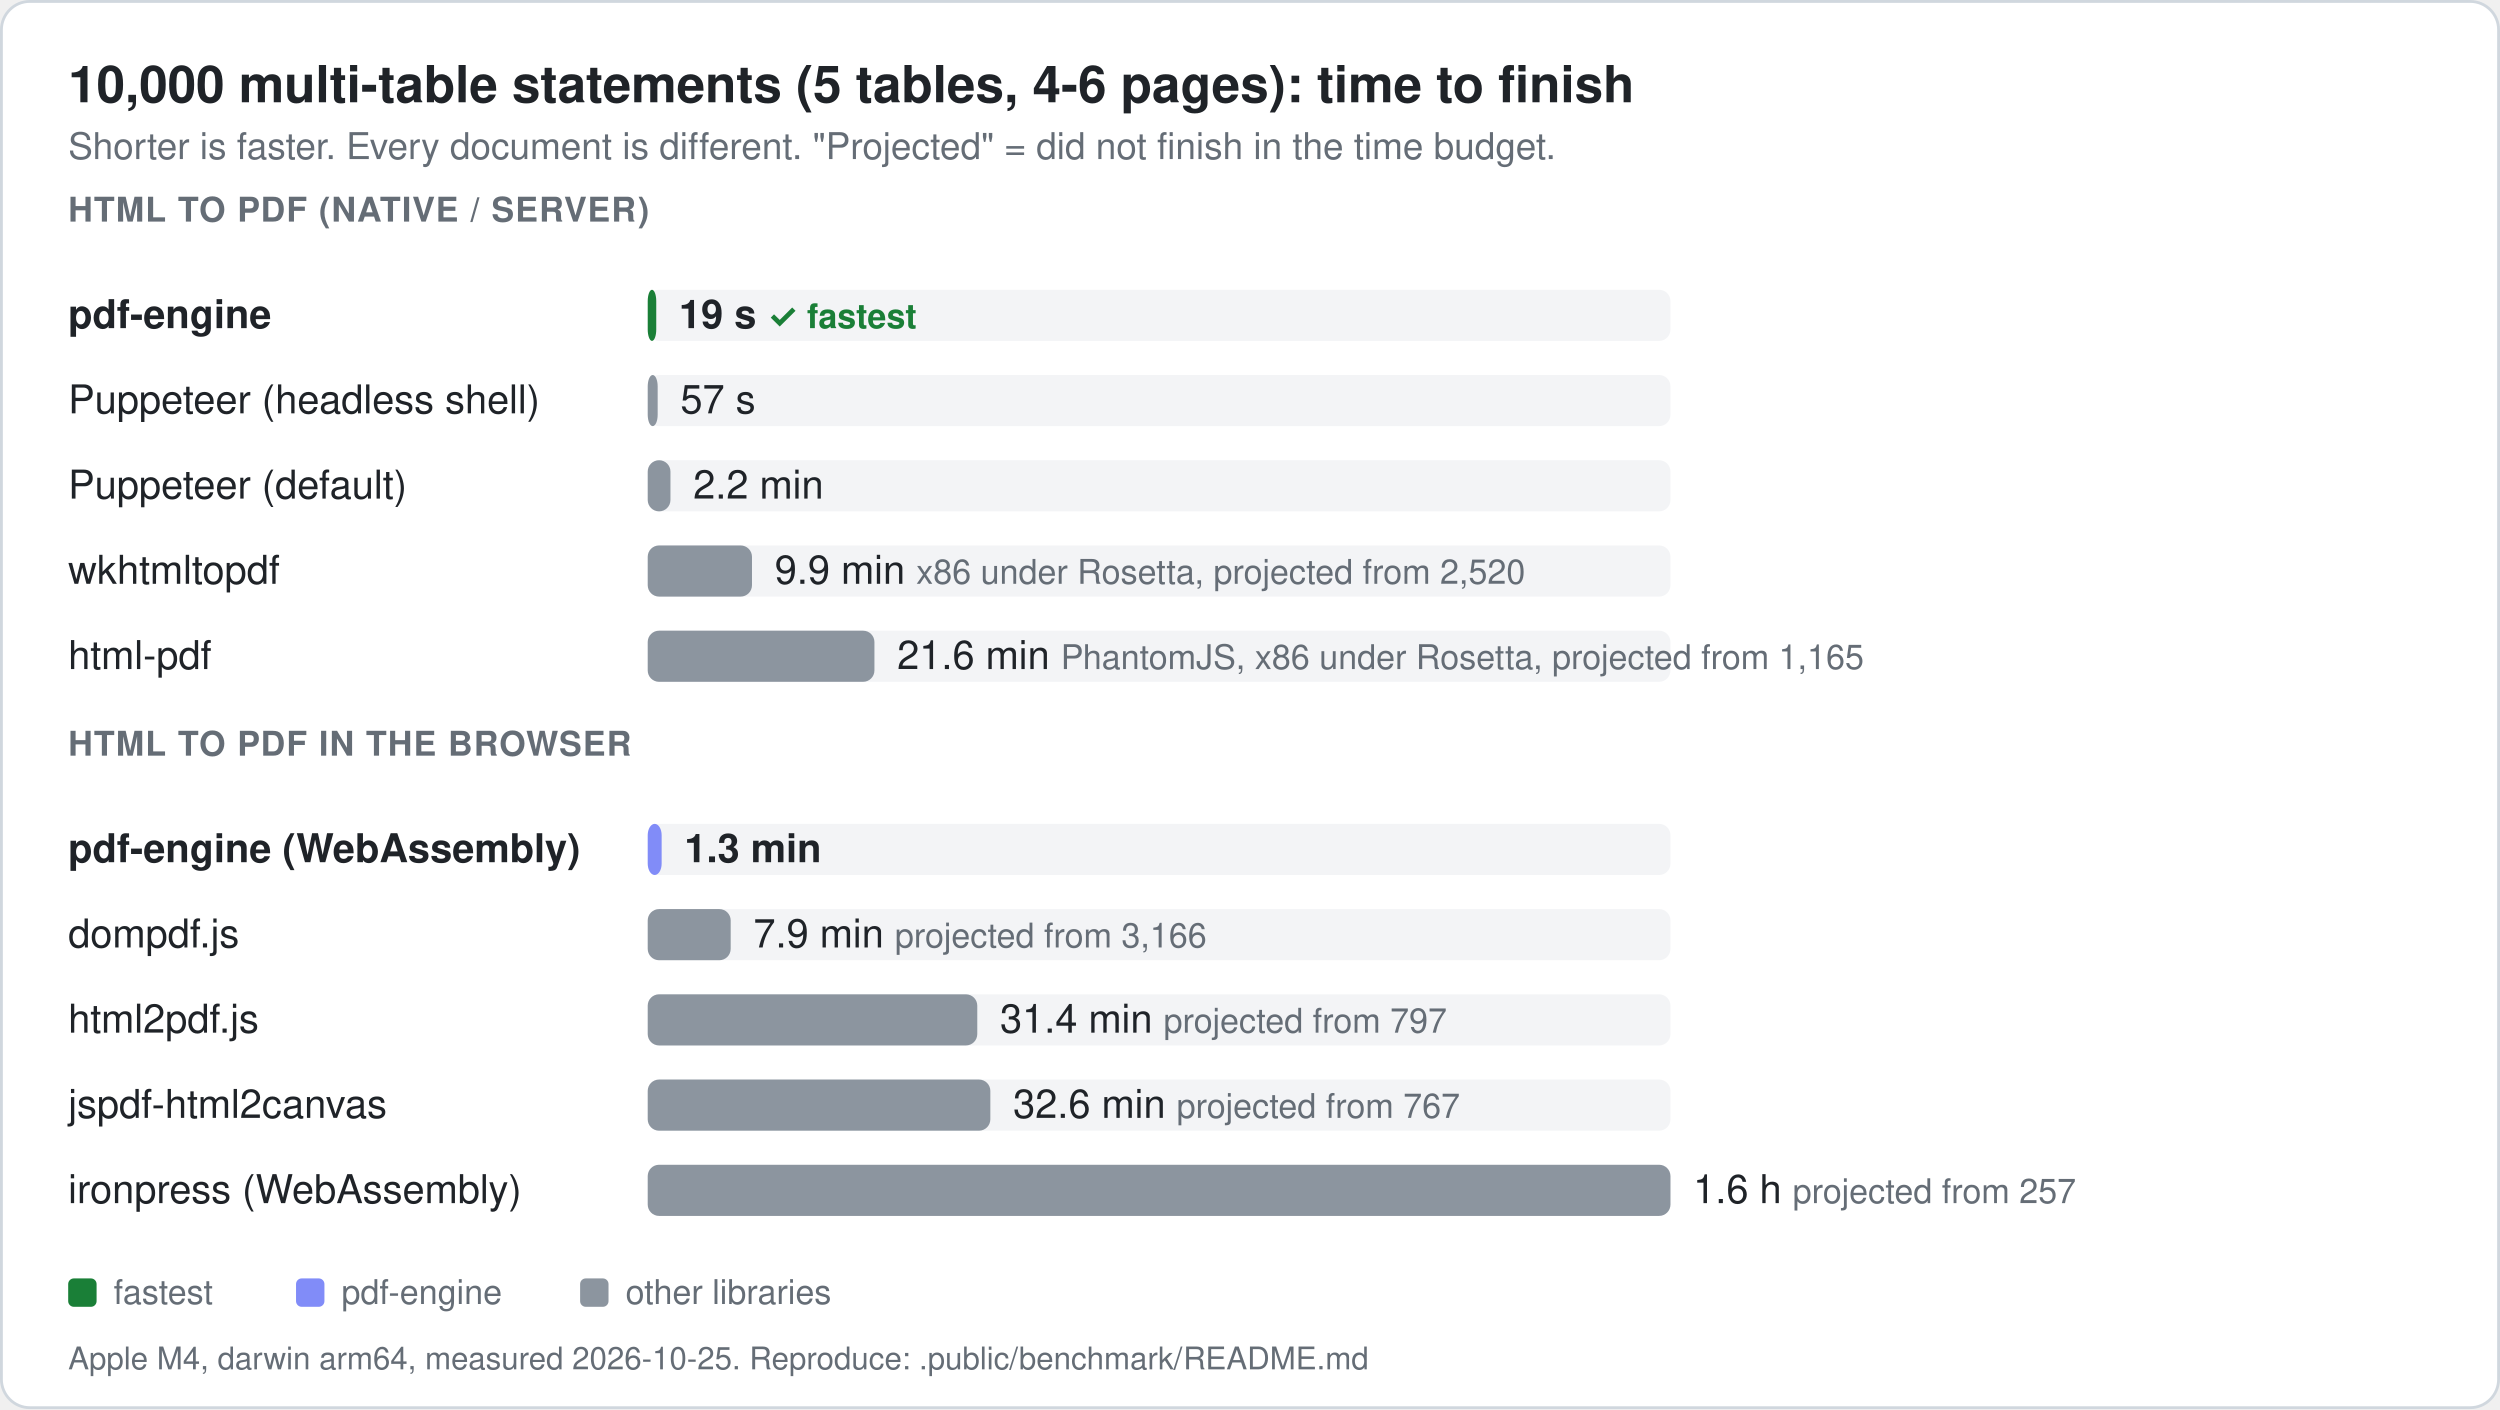
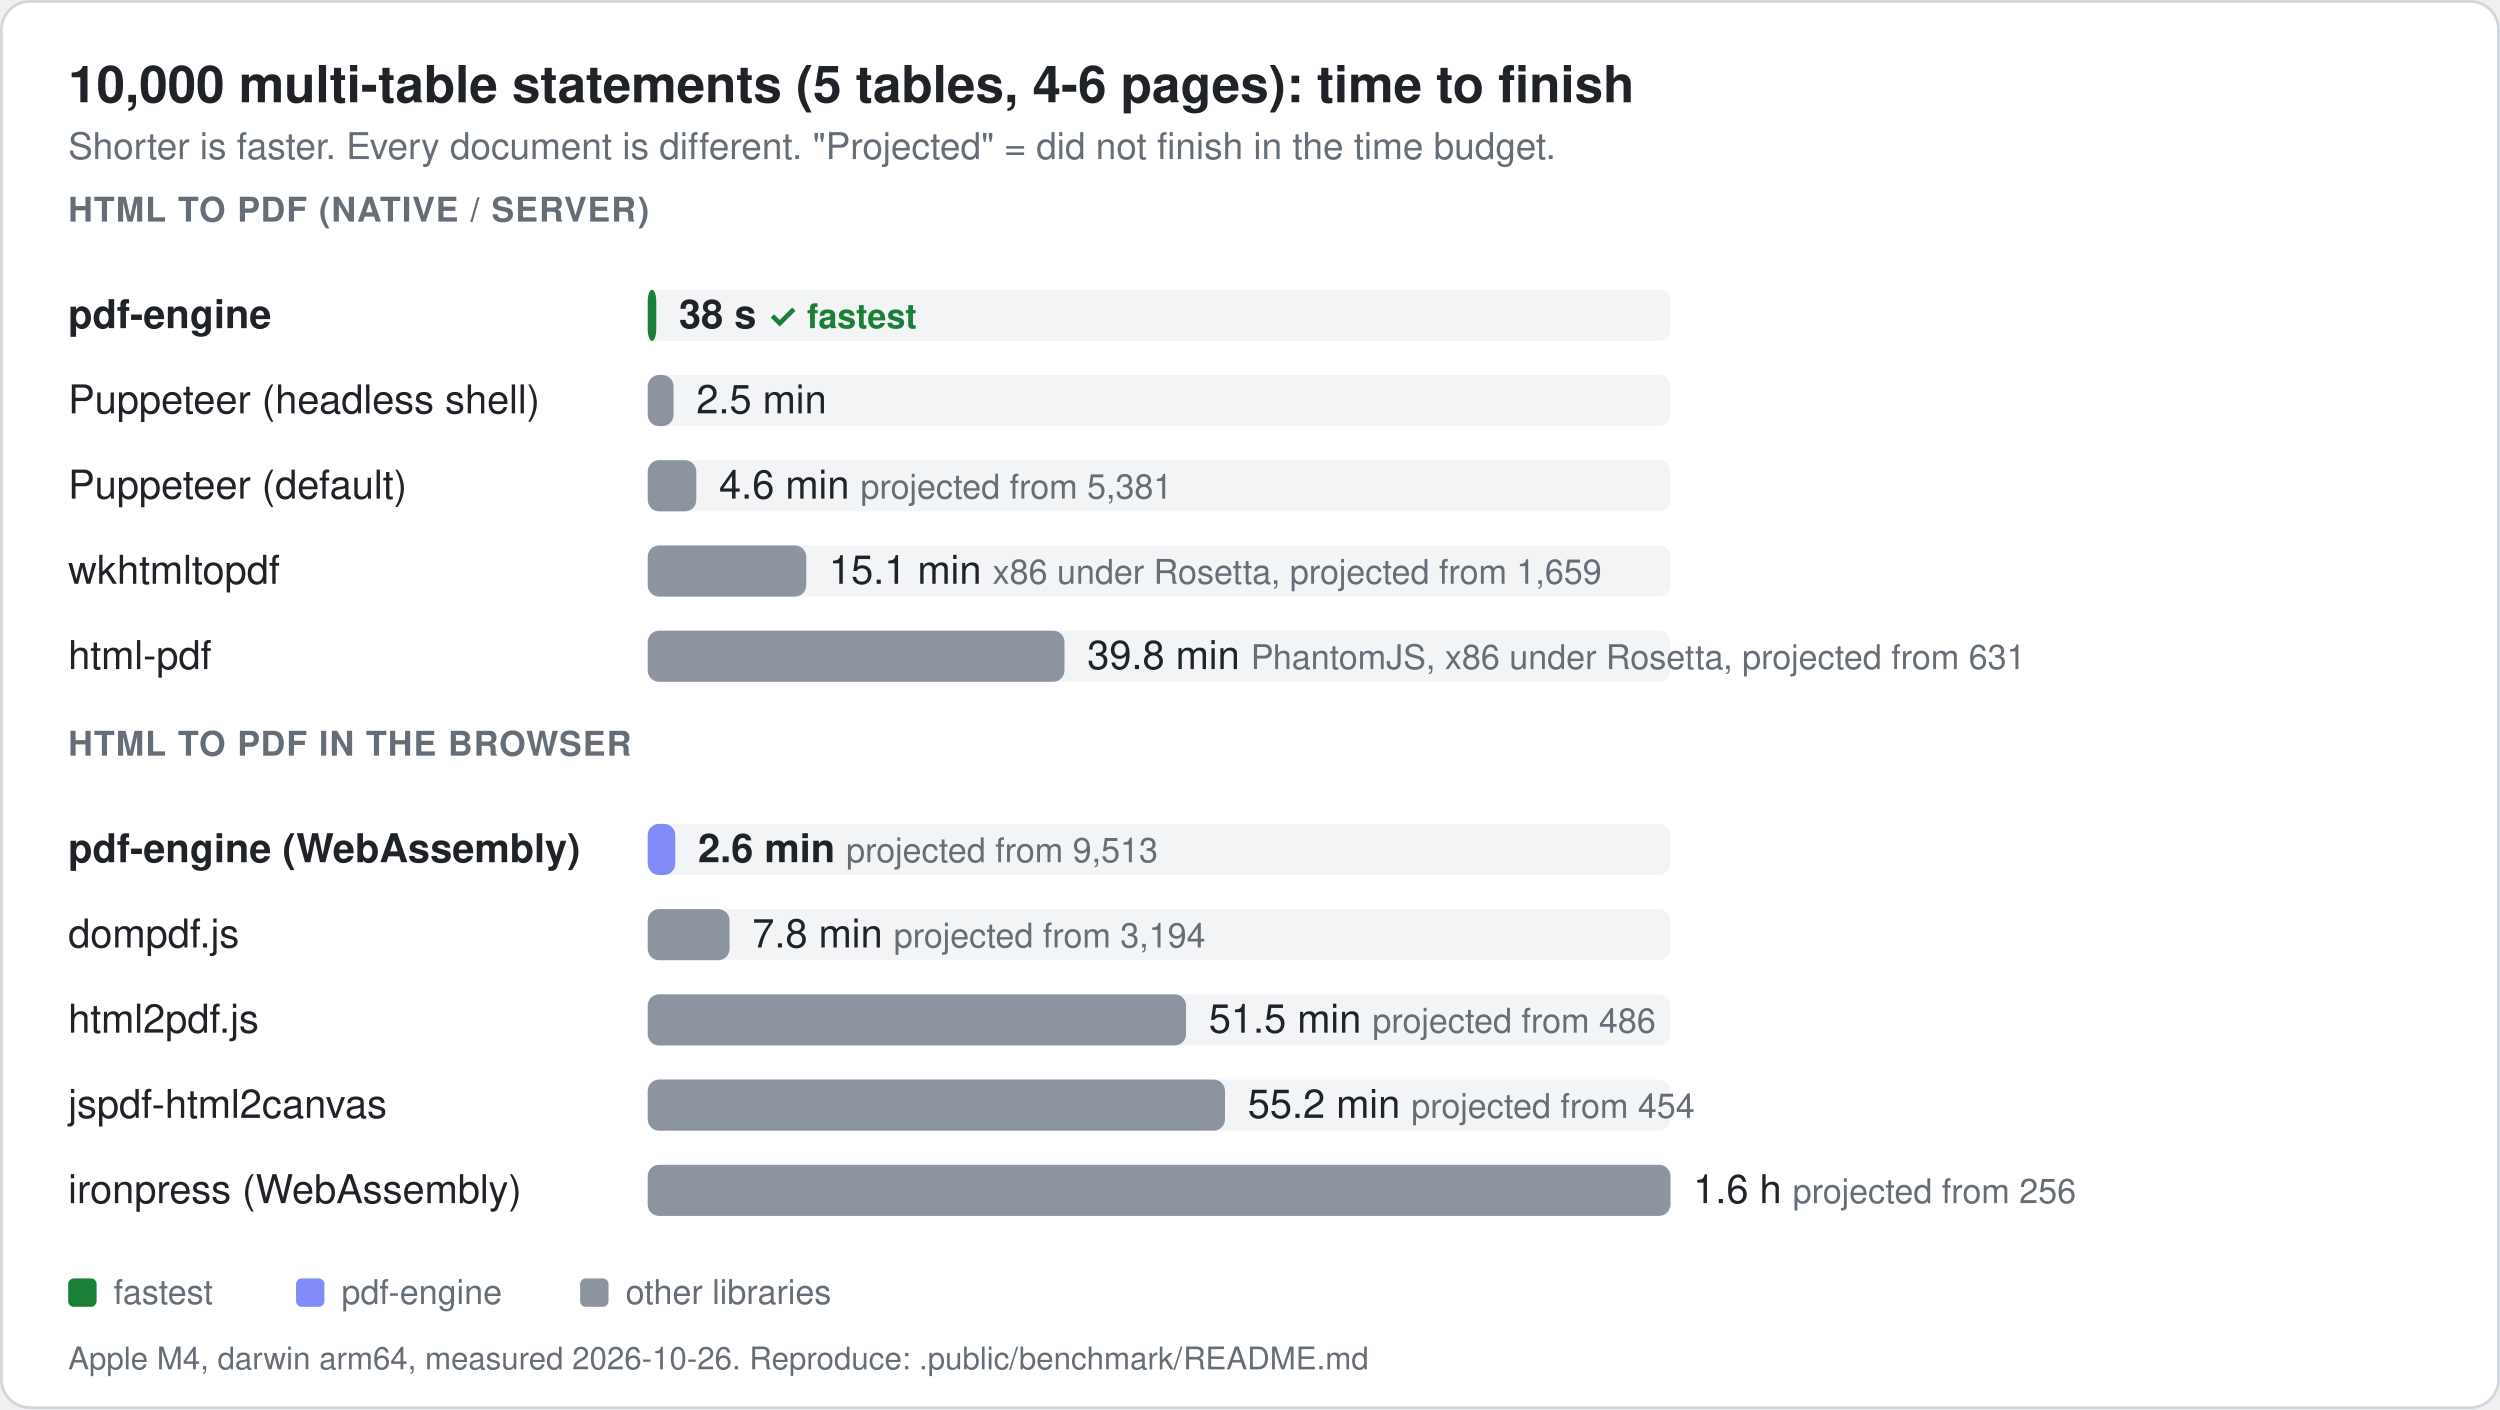
<svg xmlns="http://www.w3.org/2000/svg" width="880" height="496" viewBox="0 0 880 496" role="img" aria-labelledby="t d" font-family="-apple-system, BlinkMacSystemFont, 'Segoe UI', Helvetica, Arial, sans-serif">
  <rect x="0.5" y="0.5" width="879" height="495" rx="10" fill="#ffffff" stroke="#d0d7de" />
  <text x="24" y="36" font-size="18" font-weight="700" fill="#1f2328">10,000 multi-table statements (5 tables, 4-6 pages): time to finish</text>
  <text x="24" y="56" font-size="13" fill="#656d76">Shorter is faster. Every document is different. "Projected" = did not finish in the time budget.</text>
  <text x="24" y="78" font-size="12" font-weight="600" fill="#656d76" letter-spacing="0.4">HTML TO PDF (NATIVE / SERVER)</text>
  <text x="24" y="115.5" font-size="14" fill="#1f2328" font-weight="700">pdf-engine</text>
  <rect x="228" y="102" width="360" height="18" rx="4" fill="#f3f4f6" />
  <rect x="228" y="102" width="3.0" height="18" rx="4" fill="#1a7f37" />
-   <text x="239.0" y="115.5" font-size="14" fill="#1f2328" font-weight="700">19 s <tspan fill="#1a7f37" font-weight="700" font-size="12">✓ fastest</tspan>
+   <text x="239.0" y="115.5" font-size="14" fill="#1f2328" font-weight="700">38 s <tspan fill="#1a7f37" font-weight="700" font-size="12">✓ fastest</tspan>
  </text>
  <text x="24" y="145.5" font-size="14" fill="#1f2328" font-weight="400">Puppeteer (headless shell)</text>
  <rect x="228" y="132" width="360" height="18" rx="4" fill="#f3f4f6" />
-   <rect x="228" y="132" width="3.5" height="18" rx="4" fill="#8c959f" />
-   <text x="239.5" y="145.5" font-size="14" fill="#1f2328" font-weight="500">57 s</text>
+   <rect x="228" y="132" width="9.1" height="18" rx="4" fill="#8c959f" />
+   <text x="245.1" y="145.5" font-size="14" fill="#1f2328" font-weight="500">2.5 min</text>
  <text x="24" y="175.5" font-size="14" fill="#1f2328" font-weight="400">Puppeteer (default)</text>
  <rect x="228" y="162" width="360" height="18" rx="4" fill="#f3f4f6" />
-   <rect x="228" y="162" width="8.0" height="18" rx="4" fill="#8c959f" />
-   <text x="244.0" y="175.5" font-size="14" fill="#1f2328" font-weight="500">2.2 min</text>
+   <rect x="228" y="162" width="17.1" height="18" rx="4" fill="#8c959f" />
+   <text x="253.1" y="175.5" font-size="14" fill="#1f2328" font-weight="500">4.6 min <tspan fill="#656d76" font-weight="400" font-size="12">projected from 5,381</tspan>
+   </text>
  <text x="24" y="205.5" font-size="14" fill="#1f2328" font-weight="400">wkhtmltopdf</text>
  <rect x="228" y="192" width="360" height="18" rx="4" fill="#f3f4f6" />
-   <rect x="228" y="192" width="36.7" height="18" rx="4" fill="#8c959f" />
-   <text x="272.7" y="205.5" font-size="14" fill="#1f2328" font-weight="500">9.9 min <tspan fill="#656d76" font-weight="400" font-size="12">x86 under Rosetta, projected from 2,520</tspan>
+   <rect x="228" y="192" width="55.8" height="18" rx="4" fill="#8c959f" />
+   <text x="291.8" y="205.5" font-size="14" fill="#1f2328" font-weight="500">15.1 min <tspan fill="#656d76" font-weight="400" font-size="12">x86 under Rosetta, projected from 1,659</tspan>
  </text>
  <text x="24" y="235.5" font-size="14" fill="#1f2328" font-weight="400">html-pdf</text>
  <rect x="228" y="222" width="360" height="18" rx="4" fill="#f3f4f6" />
-   <rect x="228" y="222" width="79.8" height="18" rx="4" fill="#8c959f" />
-   <text x="315.8" y="235.5" font-size="14" fill="#1f2328" font-weight="500">21.6 min <tspan fill="#656d76" font-weight="400" font-size="12">PhantomJS, x86 under Rosetta, projected from 1,165</tspan>
+   <rect x="228" y="222" width="146.7" height="18" rx="4" fill="#8c959f" />
+   <text x="382.7" y="235.5" font-size="14" fill="#1f2328" font-weight="500">39.8 min <tspan fill="#656d76" font-weight="400" font-size="12">PhantomJS, x86 under Rosetta, projected from 631</tspan>
  </text>
  <text x="24" y="266" font-size="12" font-weight="600" fill="#656d76" letter-spacing="0.4">HTML TO PDF IN THE BROWSER</text>
  <text x="24" y="303.5" font-size="14" fill="#1f2328" font-weight="700">pdf-engine (WebAssembly)</text>
  <rect x="228" y="290" width="360" height="18" rx="4" fill="#f3f4f6" />
-   <rect x="228" y="290" width="4.9" height="18" rx="4" fill="#818cf8" />
-   <text x="240.9" y="303.5" font-size="14" fill="#1f2328" font-weight="700">1.3 min</text>
+   <rect x="228" y="290" width="9.7" height="18" rx="4" fill="#818cf8" />
+   <text x="245.7" y="303.5" font-size="14" fill="#1f2328" font-weight="700">2.6 min <tspan fill="#656d76" font-weight="400" font-size="12">projected from 9,513</tspan>
+   </text>
  <text x="24" y="333.5" font-size="14" fill="#1f2328" font-weight="400">dompdf.js</text>
  <rect x="228" y="320" width="360" height="18" rx="4" fill="#f3f4f6" />
-   <rect x="228" y="320" width="29.2" height="18" rx="4" fill="#8c959f" />
-   <text x="265.2" y="333.5" font-size="14" fill="#1f2328" font-weight="500">7.9 min <tspan fill="#656d76" font-weight="400" font-size="12">projected from 3,166</tspan>
+   <rect x="228" y="320" width="28.8" height="18" rx="4" fill="#8c959f" />
+   <text x="264.8" y="333.5" font-size="14" fill="#1f2328" font-weight="500">7.8 min <tspan fill="#656d76" font-weight="400" font-size="12">projected from 3,194</tspan>
  </text>
  <text x="24" y="363.5" font-size="14" fill="#1f2328" font-weight="400">html2pdf.js</text>
  <rect x="228" y="350" width="360" height="18" rx="4" fill="#f3f4f6" />
-   <rect x="228" y="350" width="116.0" height="18" rx="4" fill="#8c959f" />
-   <text x="352.0" y="363.5" font-size="14" fill="#1f2328" font-weight="500">31.4 min <tspan fill="#656d76" font-weight="400" font-size="12">projected from 797</tspan>
+   <rect x="228" y="350" width="189.5" height="18" rx="4" fill="#8c959f" />
+   <text x="425.5" y="363.5" font-size="14" fill="#1f2328" font-weight="500">51.5 min <tspan fill="#656d76" font-weight="400" font-size="12">projected from 486</tspan>
  </text>
  <text x="24" y="393.5" font-size="14" fill="#1f2328" font-weight="400">jspdf-html2canvas</text>
  <rect x="228" y="380" width="360" height="18" rx="4" fill="#f3f4f6" />
-   <rect x="228" y="380" width="120.6" height="18" rx="4" fill="#8c959f" />
-   <text x="356.6" y="393.5" font-size="14" fill="#1f2328" font-weight="500">32.6 min <tspan fill="#656d76" font-weight="400" font-size="12">projected from 767</tspan>
+   <rect x="228" y="380" width="203.2" height="18" rx="4" fill="#8c959f" />
+   <text x="439.2" y="393.5" font-size="14" fill="#1f2328" font-weight="500">55.2 min <tspan fill="#656d76" font-weight="400" font-size="12">projected from 454</tspan>
  </text>
  <text x="24" y="423.5" font-size="14" fill="#1f2328" font-weight="400">ironpress (WebAssembly)</text>
  <rect x="228" y="410" width="360" height="18" rx="4" fill="#f3f4f6" />
  <rect x="228" y="410" width="360.0" height="18" rx="4" fill="#8c959f" />
-   <text x="596.0" y="423.5" font-size="14" fill="#1f2328" font-weight="500">1.6 h <tspan fill="#656d76" font-weight="400" font-size="12">projected from 257</tspan>
+   <text x="596.0" y="423.5" font-size="14" fill="#1f2328" font-weight="500">1.6 h <tspan fill="#656d76" font-weight="400" font-size="12">projected from 256</tspan>
  </text>
  <rect x="24" y="450" width="10" height="10" rx="2" fill="#1a7f37" />
  <text x="40" y="459" font-size="12" fill="#656d76">fastest</text>
  <rect x="104.2" y="450" width="10" height="10" rx="2" fill="#818cf8" />
  <text x="120.2" y="459" font-size="12" fill="#656d76">pdf-engine</text>
  <rect x="204.2" y="450" width="10" height="10" rx="2" fill="#8c959f" />
  <text x="220.2" y="459" font-size="12" fill="#656d76">other libraries</text>
-   <text x="24" y="482" font-size="11" fill="#656d76">Apple M4, darwin arm64, measured 2026-10-25. Reproduce: .public/benchmark/README.md</text>
+   <text x="24" y="482" font-size="11" fill="#656d76">Apple M4, darwin arm64, measured 2026-10-26. Reproduce: .public/benchmark/README.md</text>
</svg>
